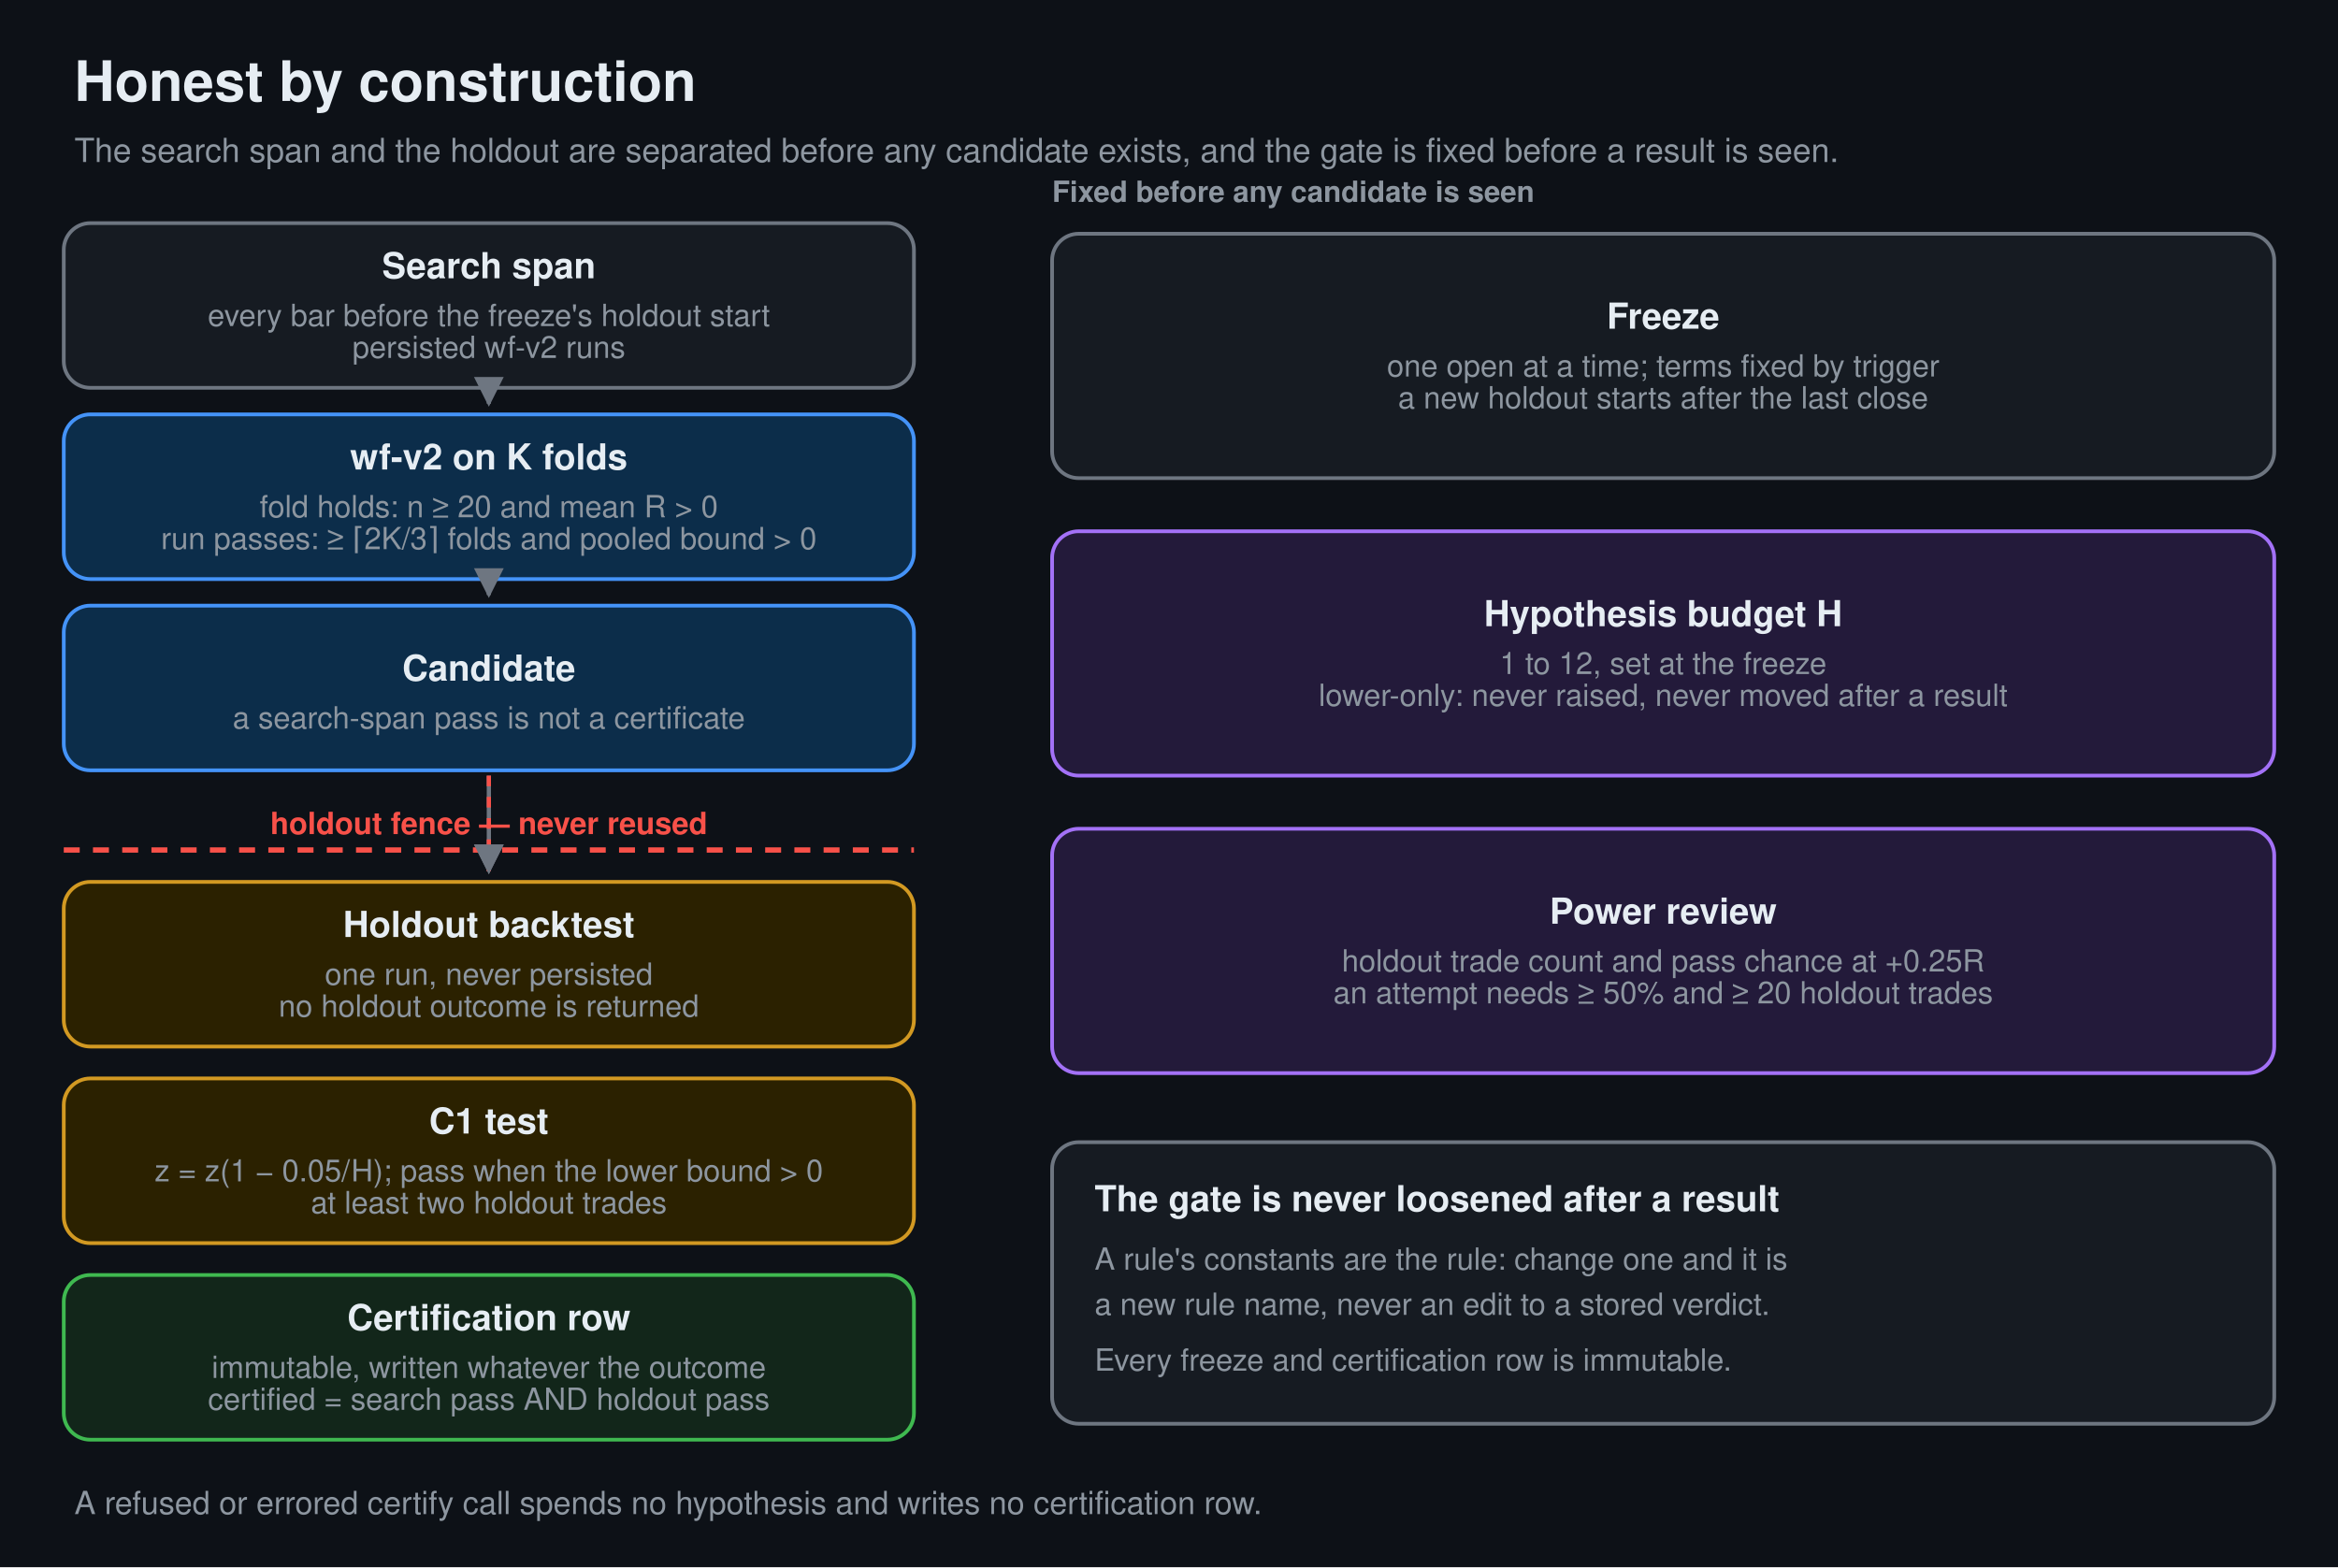
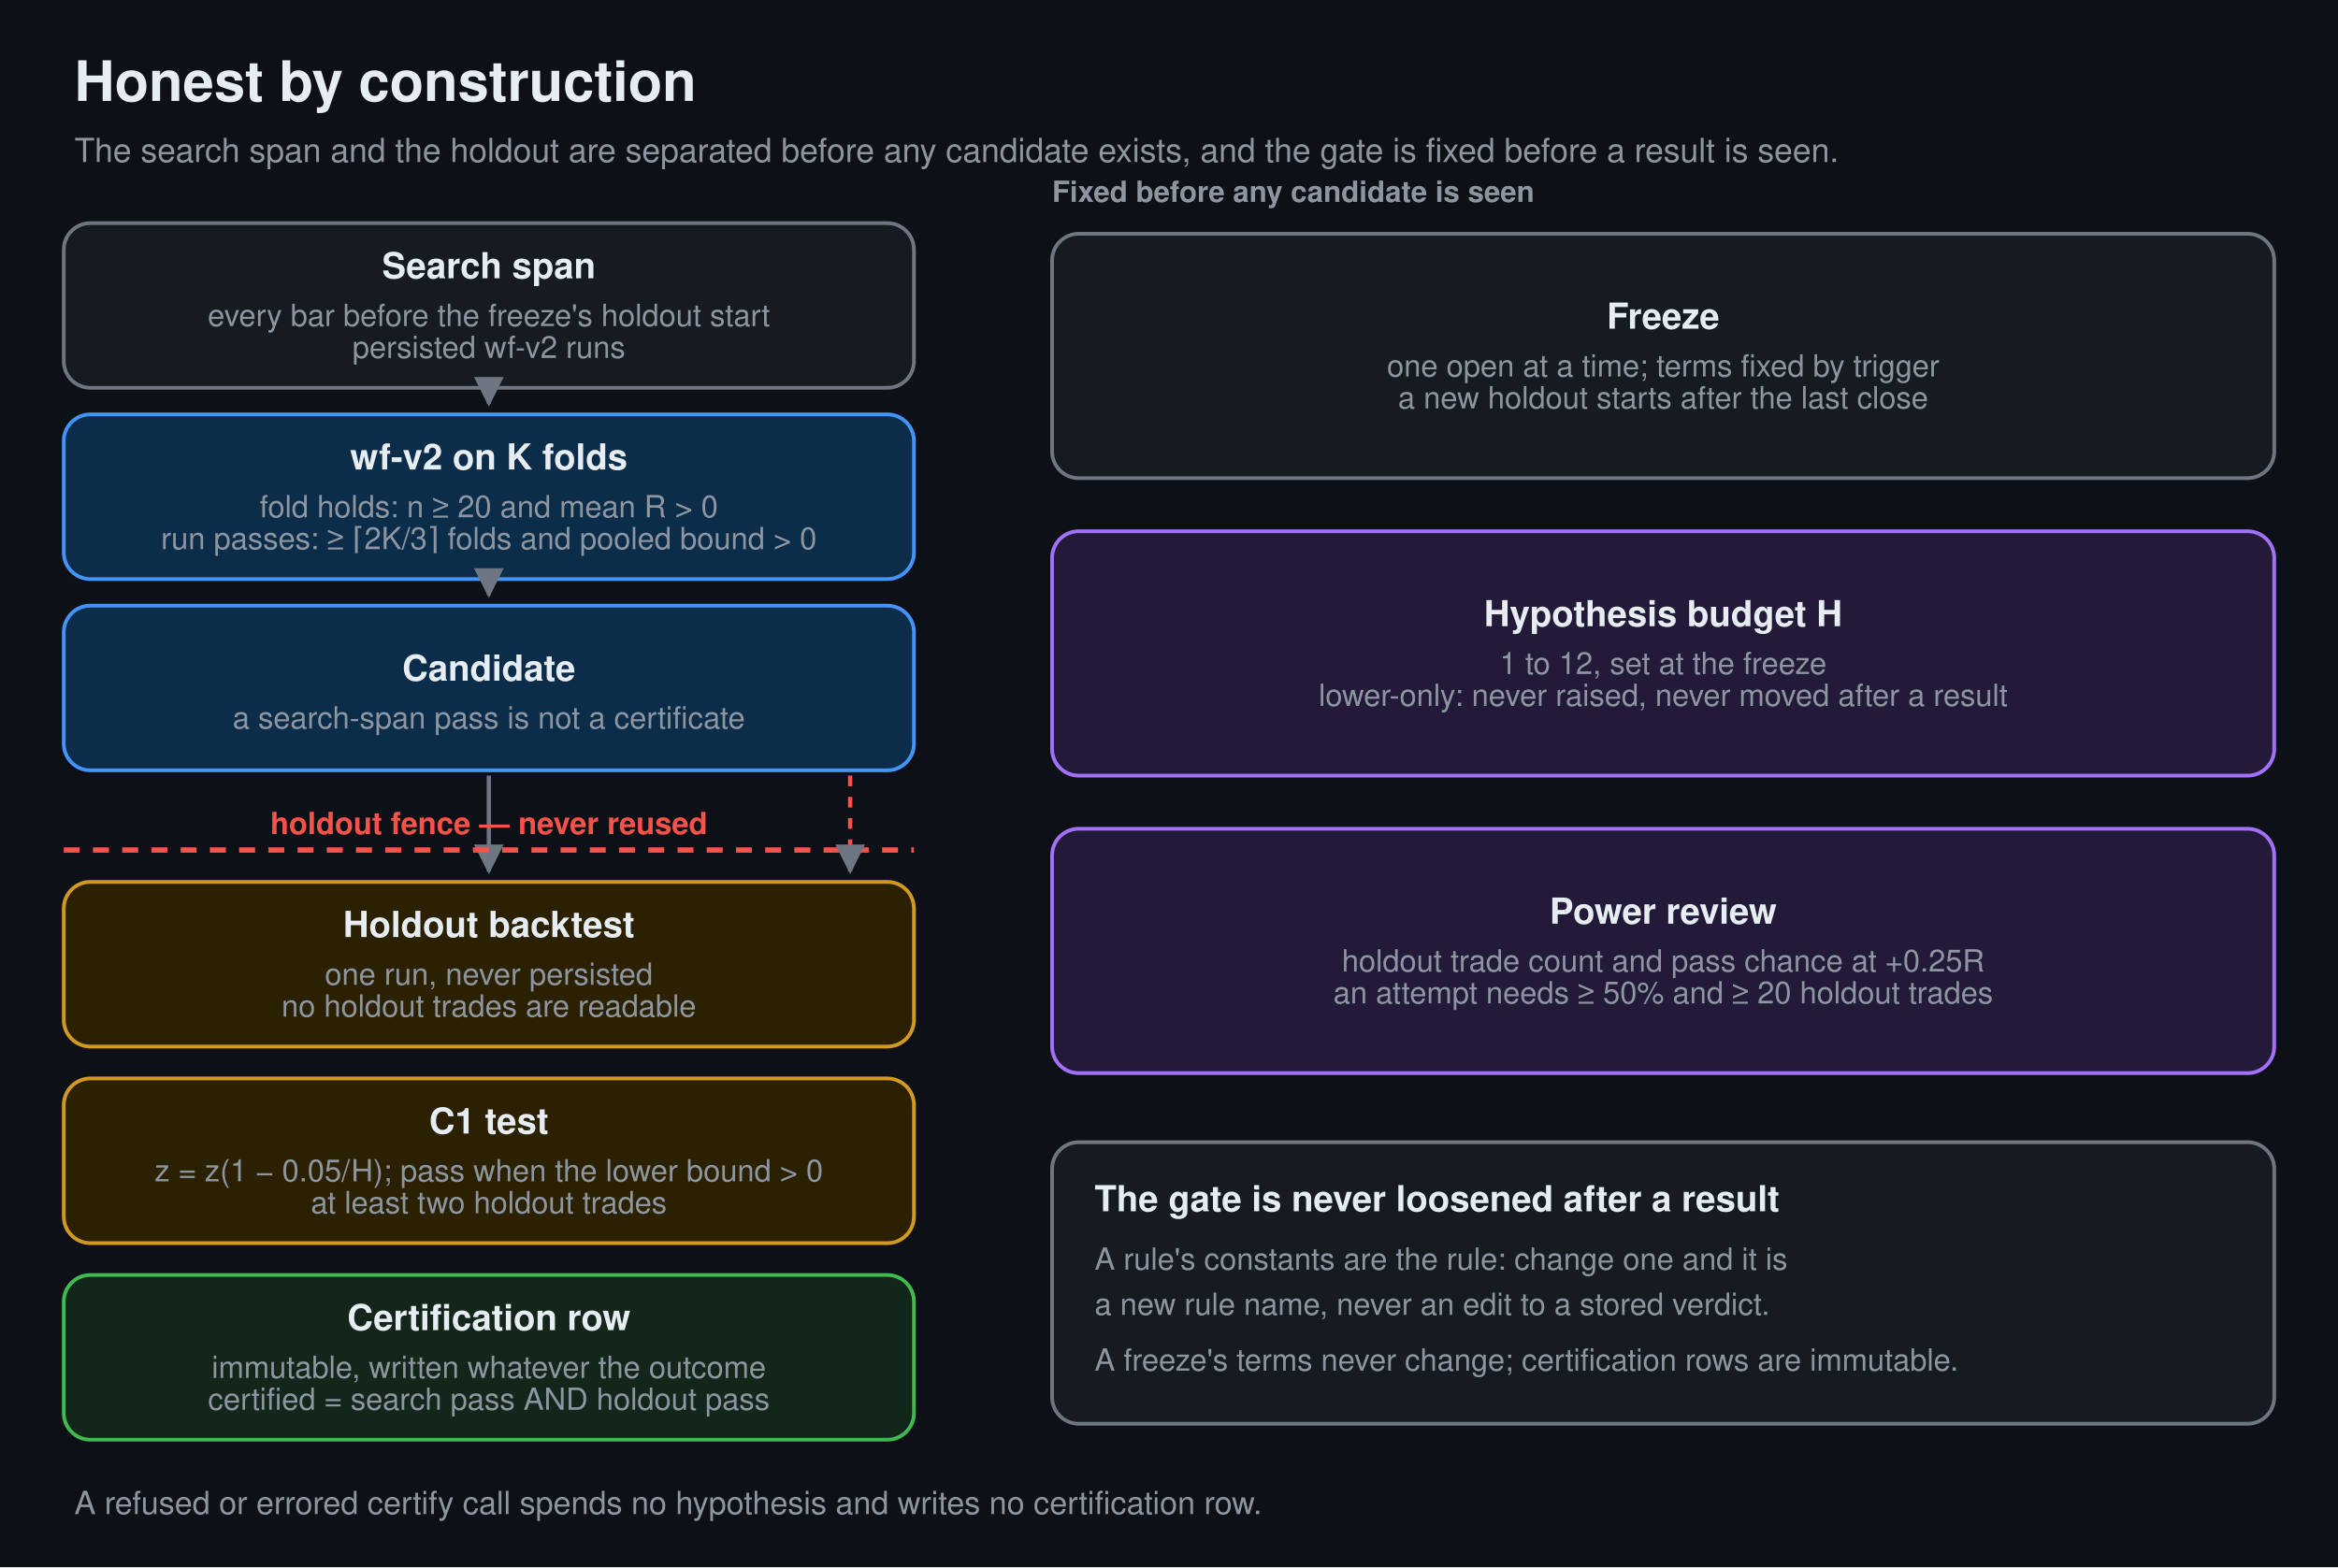
<svg xmlns="http://www.w3.org/2000/svg" viewBox="0 0 880 590" width="880" height="590" role="img" aria-label="The search span is walked forward under wf-v2; a fenced holdout, a fixed hypothesis budget and a power review gate one certification record that is immutable whatever the outcome.">
  <defs>
    <marker id="ar" viewBox="0 0 10 10" refX="9" refY="5" markerWidth="7" markerHeight="7" orient="auto-start-reverse">
      <path d="M0 0L10 5L0 10z" fill="#6e7681" />
    </marker>
    <marker id="arA" viewBox="0 0 10 10" refX="9" refY="5" markerWidth="7" markerHeight="7" orient="auto-start-reverse">
      <path d="M0 0L10 5L0 10z" fill="#4493f8" />
    </marker>
    <marker id="arO" viewBox="0 0 10 10" refX="9" refY="5" markerWidth="7" markerHeight="7" orient="auto-start-reverse">
      <path d="M0 0L10 5L0 10z" fill="#3fb950" />
    </marker>
  </defs>
  <rect width="880" height="590" fill="#0d1117" />
  <text x="28" y="38" font-family="-apple-system, 'Segoe UI', Helvetica, Arial, sans-serif" font-size="21" font-weight="700" fill="#e6edf3" text-anchor="start" opacity="1.0">Honest by construction</text>
  <text x="28" y="61" font-family="-apple-system, 'Segoe UI', Helvetica, Arial, sans-serif" font-size="12.5" font-weight="400" fill="#8d96a0" text-anchor="start" opacity="1.0">The search span and the holdout are separated before any candidate exists, and the gate is fixed before a result is seen.</text>
  <rect x="24" y="84" width="320" height="62" rx="10" fill="#161b22" stroke="#6e7681" stroke-width="1.4" />
  <text x="184.0" y="104.75" font-family="-apple-system, 'Segoe UI', Helvetica, Arial, sans-serif" font-size="13.5" font-weight="600" fill="#e6edf3" text-anchor="middle" opacity="1.0">Search span</text>
  <text x="184.0" y="122.75" font-family="-apple-system, 'Segoe UI', Helvetica, Arial, sans-serif" font-size="11.5" font-weight="400" fill="#8d96a0" text-anchor="middle" opacity="1.0">every bar before the freeze's holdout start</text>
  <text x="184.0" y="134.75" font-family="-apple-system, 'Segoe UI', Helvetica, Arial, sans-serif" font-size="11.5" font-weight="400" fill="#8d96a0" text-anchor="middle" opacity="1.0">persisted wf-v2 runs</text>
  <rect x="24" y="156" width="320" height="62" rx="10" fill="#0c2d4a" stroke="#4493f8" stroke-width="1.4" />
  <text x="184.0" y="176.75" font-family="-apple-system, 'Segoe UI', Helvetica, Arial, sans-serif" font-size="13.5" font-weight="600" fill="#e6edf3" text-anchor="middle" opacity="1.0">wf-v2 on K folds</text>
  <text x="184.0" y="194.75" font-family="-apple-system, 'Segoe UI', Helvetica, Arial, sans-serif" font-size="11.5" font-weight="400" fill="#8d96a0" text-anchor="middle" opacity="1.0">fold holds: n ≥ 20 and mean R &gt; 0</text>
  <text x="184.0" y="206.75" font-family="-apple-system, 'Segoe UI', Helvetica, Arial, sans-serif" font-size="11.5" font-weight="400" fill="#8d96a0" text-anchor="middle" opacity="1.0">run passes: ≥ ⌈2K/3⌉ folds and pooled bound &gt; 0</text>
  <rect x="24" y="228" width="320" height="62" rx="10" fill="#0c2d4a" stroke="#4493f8" stroke-width="1.4" />
  <text x="184.0" y="256.25" font-family="-apple-system, 'Segoe UI', Helvetica, Arial, sans-serif" font-size="13.5" font-weight="600" fill="#e6edf3" text-anchor="middle" opacity="1.0">Candidate</text>
  <text x="184.0" y="274.25" font-family="-apple-system, 'Segoe UI', Helvetica, Arial, sans-serif" font-size="11.5" font-weight="400" fill="#8d96a0" text-anchor="middle" opacity="1.0">a search-span pass is not a certificate</text>
  <rect x="24" y="332" width="320" height="62" rx="10" fill="#2b2100" stroke="#d29922" stroke-width="1.4" />
  <text x="184.0" y="352.75" font-family="-apple-system, 'Segoe UI', Helvetica, Arial, sans-serif" font-size="13.5" font-weight="600" fill="#e6edf3" text-anchor="middle" opacity="1.0">Holdout backtest</text>
  <text x="184.0" y="370.75" font-family="-apple-system, 'Segoe UI', Helvetica, Arial, sans-serif" font-size="11.5" font-weight="400" fill="#8d96a0" text-anchor="middle" opacity="1.0">one run, never persisted</text>
-   <text x="184.0" y="382.75" font-family="-apple-system, 'Segoe UI', Helvetica, Arial, sans-serif" font-size="11.5" font-weight="400" fill="#8d96a0" text-anchor="middle" opacity="1.0">no holdout outcome is returned</text>
+   <text x="184.0" y="382.75" font-family="-apple-system, 'Segoe UI', Helvetica, Arial, sans-serif" font-size="11.5" font-weight="400" fill="#8d96a0" text-anchor="middle" opacity="1.0">no holdout trades are readable</text>
  <rect x="24" y="406" width="320" height="62" rx="10" fill="#2b2100" stroke="#d29922" stroke-width="1.4" />
  <text x="184.0" y="426.75" font-family="-apple-system, 'Segoe UI', Helvetica, Arial, sans-serif" font-size="13.5" font-weight="600" fill="#e6edf3" text-anchor="middle" opacity="1.0">C1 test</text>
  <text x="184.0" y="444.75" font-family="-apple-system, 'Segoe UI', Helvetica, Arial, sans-serif" font-size="11.5" font-weight="400" fill="#8d96a0" text-anchor="middle" opacity="1.0">z = z(1 − 0.05/H); pass when the lower bound &gt; 0</text>
  <text x="184.0" y="456.75" font-family="-apple-system, 'Segoe UI', Helvetica, Arial, sans-serif" font-size="11.5" font-weight="400" fill="#8d96a0" text-anchor="middle" opacity="1.0">at least two holdout trades</text>
  <rect x="24" y="480" width="320" height="62" rx="10" fill="#12261a" stroke="#3fb950" stroke-width="1.4" />
  <text x="184.0" y="500.75" font-family="-apple-system, 'Segoe UI', Helvetica, Arial, sans-serif" font-size="13.5" font-weight="600" fill="#e6edf3" text-anchor="middle" opacity="1.0">Certification row</text>
  <text x="184.0" y="518.75" font-family="-apple-system, 'Segoe UI', Helvetica, Arial, sans-serif" font-size="11.5" font-weight="400" fill="#8d96a0" text-anchor="middle" opacity="1.0">immutable, written whatever the outcome</text>
  <text x="184.0" y="530.75" font-family="-apple-system, 'Segoe UI', Helvetica, Arial, sans-serif" font-size="11.5" font-weight="400" fill="#8d96a0" text-anchor="middle" opacity="1.0">certified = search pass AND holdout pass</text>
  <line x1="184.0" y1="148" x2="184.0" y2="152" stroke="#6e7681" stroke-width="1.6" marker-end="url(#ar)" />
  <line x1="184.0" y1="220" x2="184.0" y2="224" stroke="#6e7681" stroke-width="1.6" marker-end="url(#ar)" />
  <line x1="184.0" y1="292" x2="184.0" y2="328" stroke="#6e7681" stroke-width="1.6" marker-end="url(#ar)" />
  <line x1="24" y1="320" x2="344" y2="320" stroke="#f85149" stroke-width="2" stroke-dasharray="6 5" />
  <text x="184.0" y="314" font-family="-apple-system, 'Segoe UI', Helvetica, Arial, sans-serif" font-size="11.5" font-weight="600" fill="#f85149" text-anchor="middle" opacity="1.0">holdout fence — never reused</text>
-   <line x1="184.0" y1="292" x2="184.0" y2="328" stroke="#f85149" stroke-width="1.6" stroke-dasharray="4 4" marker-end="url(#ar)" />
+   <line x1="320" y1="292" x2="320" y2="328" stroke="#f85149" stroke-width="1.6" stroke-dasharray="4 4" marker-end="url(#ar)" />
  <text x="396" y="76" font-family="-apple-system, 'Segoe UI', Helvetica, Arial, sans-serif" font-size="11" font-weight="700" fill="#8d96a0" text-anchor="start" opacity="1.0">Fixed before any candidate is seen</text>
  <rect x="396" y="88" width="460" height="92" rx="10" fill="#161b22" stroke="#6e7681" stroke-width="1.4" />
  <text x="626.0" y="123.75" font-family="-apple-system, 'Segoe UI', Helvetica, Arial, sans-serif" font-size="13.5" font-weight="600" fill="#e6edf3" text-anchor="middle" opacity="1.0">Freeze</text>
  <text x="626.0" y="141.75" font-family="-apple-system, 'Segoe UI', Helvetica, Arial, sans-serif" font-size="11.5" font-weight="400" fill="#8d96a0" text-anchor="middle" opacity="1.0">one open at a time; terms fixed by trigger</text>
  <text x="626.0" y="153.75" font-family="-apple-system, 'Segoe UI', Helvetica, Arial, sans-serif" font-size="11.5" font-weight="400" fill="#8d96a0" text-anchor="middle" opacity="1.0">a new holdout starts after the last close</text>
  <rect x="396" y="200" width="460" height="92" rx="10" fill="#231a3a" stroke="#a371f7" stroke-width="1.4" />
  <text x="626.0" y="235.75" font-family="-apple-system, 'Segoe UI', Helvetica, Arial, sans-serif" font-size="13.5" font-weight="600" fill="#e6edf3" text-anchor="middle" opacity="1.0">Hypothesis budget H</text>
  <text x="626.0" y="253.75" font-family="-apple-system, 'Segoe UI', Helvetica, Arial, sans-serif" font-size="11.5" font-weight="400" fill="#8d96a0" text-anchor="middle" opacity="1.0">1 to 12, set at the freeze</text>
  <text x="626.0" y="265.75" font-family="-apple-system, 'Segoe UI', Helvetica, Arial, sans-serif" font-size="11.5" font-weight="400" fill="#8d96a0" text-anchor="middle" opacity="1.0">lower-only: never raised, never moved after a result</text>
  <rect x="396" y="312" width="460" height="92" rx="10" fill="#231a3a" stroke="#a371f7" stroke-width="1.4" />
  <text x="626.0" y="347.75" font-family="-apple-system, 'Segoe UI', Helvetica, Arial, sans-serif" font-size="13.5" font-weight="600" fill="#e6edf3" text-anchor="middle" opacity="1.0">Power review</text>
  <text x="626.0" y="365.75" font-family="-apple-system, 'Segoe UI', Helvetica, Arial, sans-serif" font-size="11.5" font-weight="400" fill="#8d96a0" text-anchor="middle" opacity="1.0">holdout trade count and pass chance at +0.25R</text>
  <text x="626.0" y="377.75" font-family="-apple-system, 'Segoe UI', Helvetica, Arial, sans-serif" font-size="11.5" font-weight="400" fill="#8d96a0" text-anchor="middle" opacity="1.0">an attempt needs ≥ 50% and ≥ 20 holdout trades</text>
  <rect x="396" y="430" width="460" height="106" rx="10" fill="#161b22" stroke="#6e7681" stroke-width="1.4" />
  <text x="412" y="456" font-family="-apple-system, 'Segoe UI', Helvetica, Arial, sans-serif" font-size="13.5" font-weight="600" fill="#e6edf3" text-anchor="start" opacity="1.0">The gate is never loosened after a result</text>
  <text x="412" y="478" font-family="-apple-system, 'Segoe UI', Helvetica, Arial, sans-serif" font-size="11.5" font-weight="400" fill="#8d96a0" text-anchor="start" opacity="1.0">A rule's constants are the rule: change one and it is</text>
  <text x="412" y="495" font-family="-apple-system, 'Segoe UI', Helvetica, Arial, sans-serif" font-size="11.5" font-weight="400" fill="#8d96a0" text-anchor="start" opacity="1.0">a new rule name, never an edit to a stored verdict.</text>
-   <text x="412" y="516" font-family="-apple-system, 'Segoe UI', Helvetica, Arial, sans-serif" font-size="11.5" font-weight="400" fill="#8d96a0" text-anchor="start" opacity="1.0">Every freeze and certification row is immutable.</text>
+   <text x="412" y="516" font-family="-apple-system, 'Segoe UI', Helvetica, Arial, sans-serif" font-size="11.5" font-weight="400" fill="#8d96a0" text-anchor="start" opacity="1.0">A freeze's terms never change; certification rows are immutable.</text>
  <text x="28" y="570" font-family="-apple-system, 'Segoe UI', Helvetica, Arial, sans-serif" font-size="12" font-weight="400" fill="#8d96a0" text-anchor="start" opacity="1.0">A refused or errored certify call spends no hypothesis and writes no certification row.</text>
</svg>
